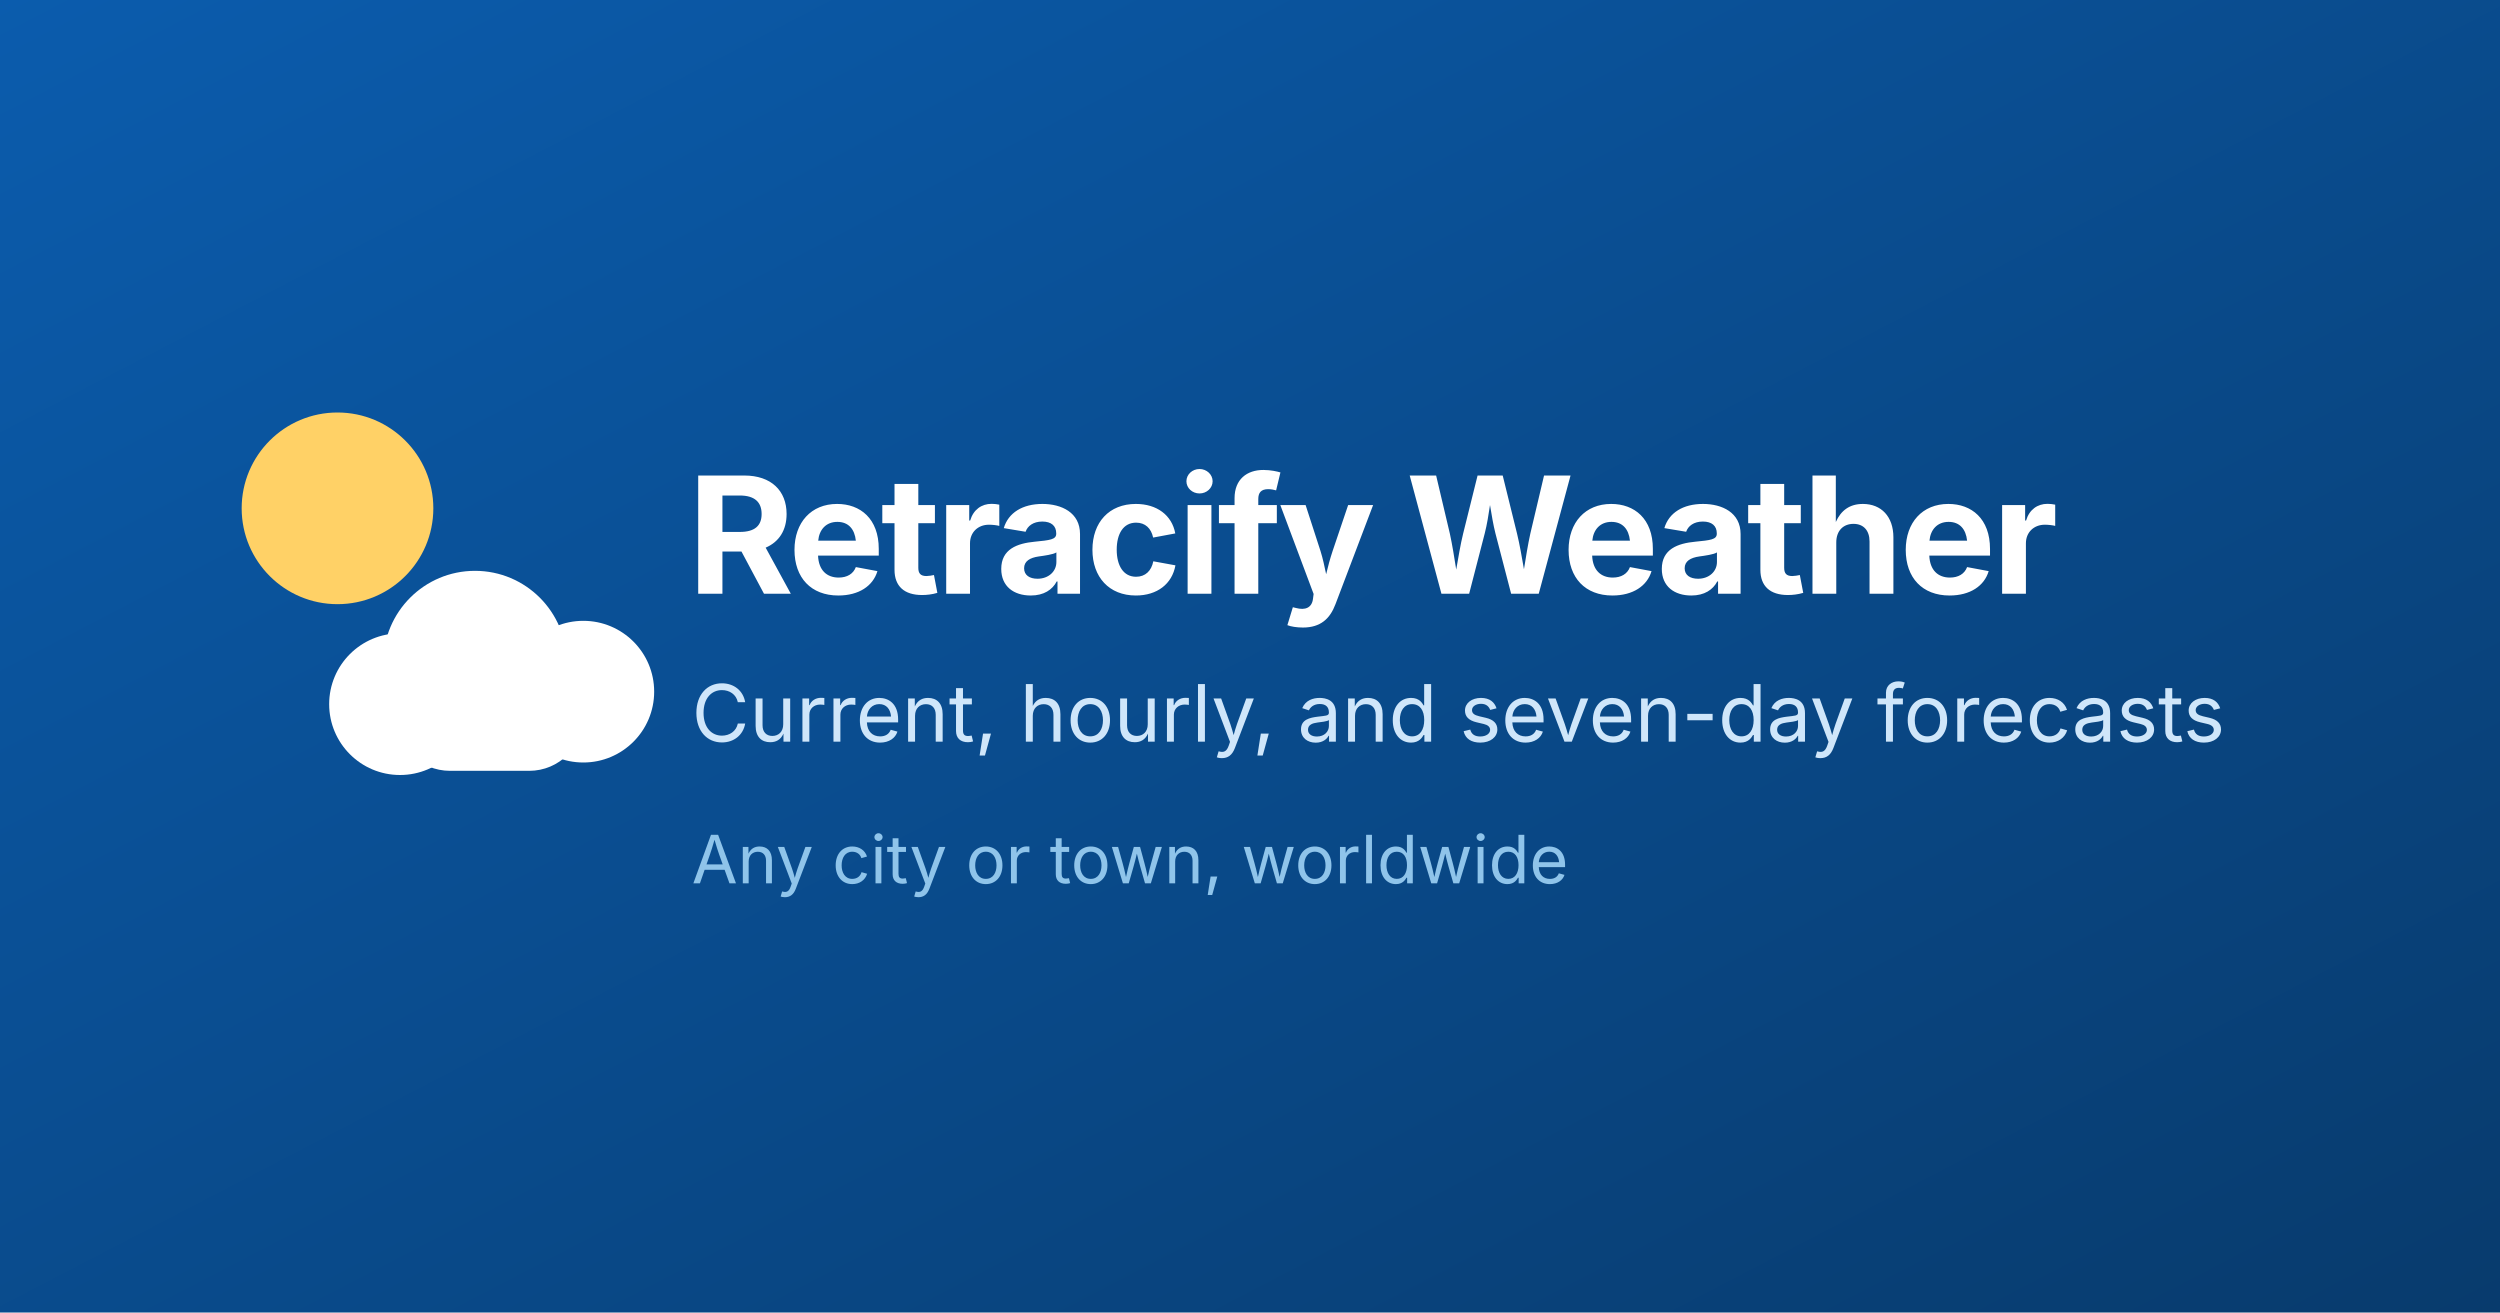
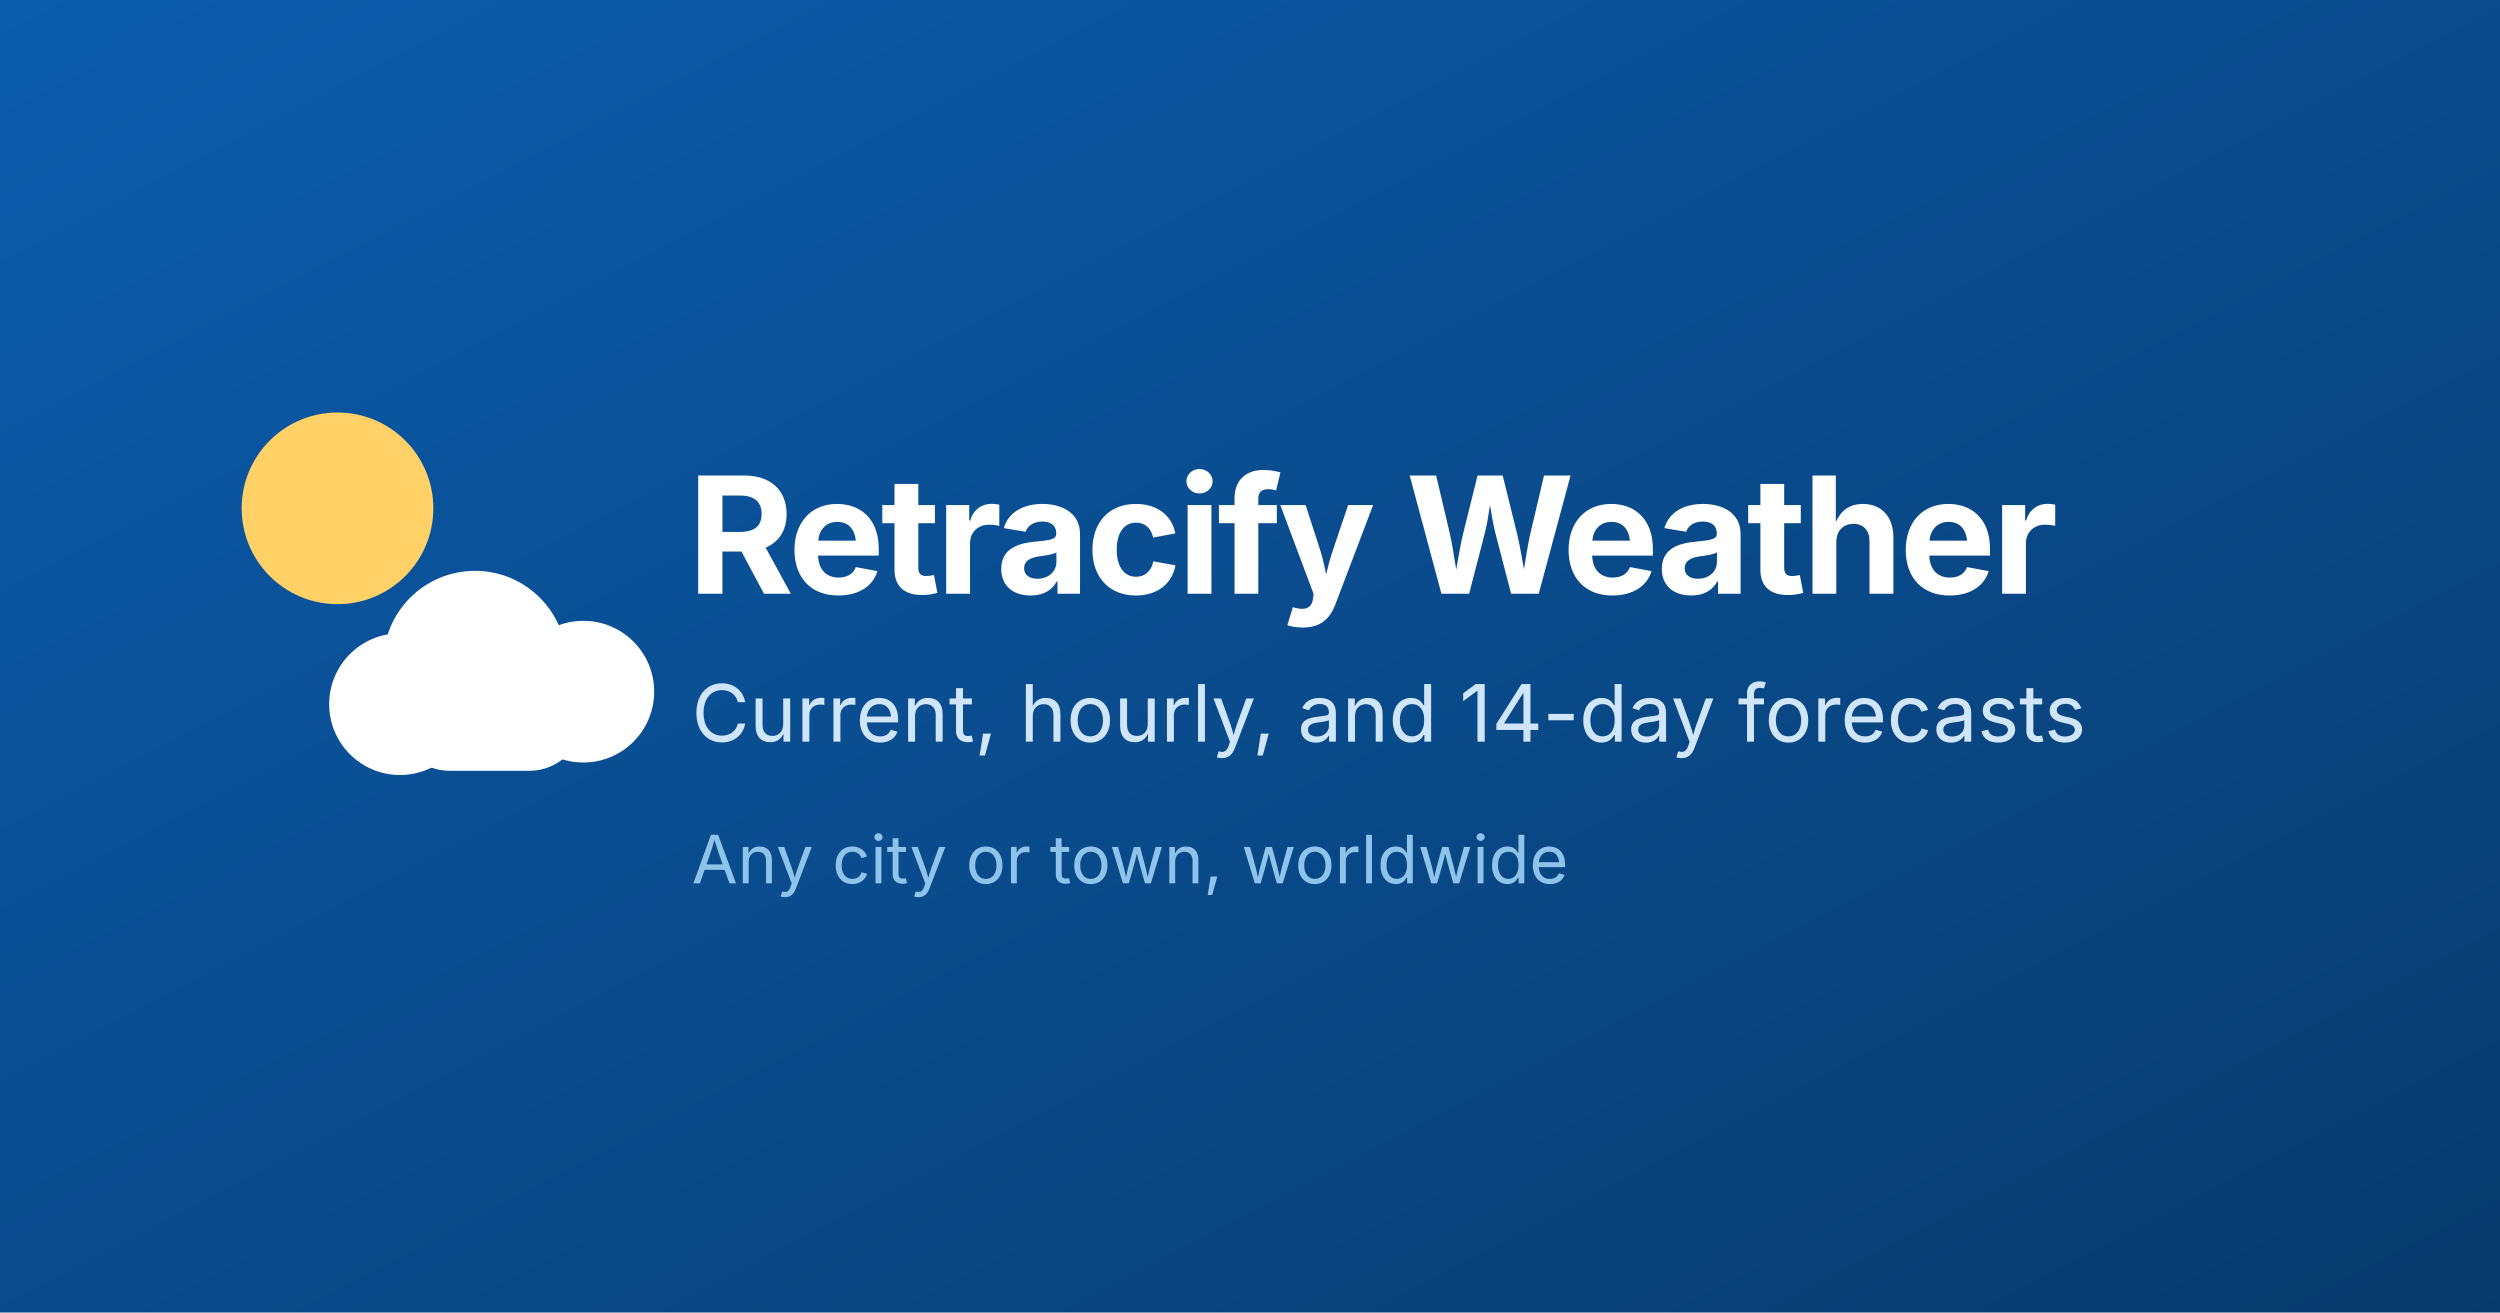
<svg xmlns="http://www.w3.org/2000/svg" viewBox="0 0 1200 630" role="img" aria-label="Retracify Weather">
  <defs>
    <linearGradient id="bg" x1="0" y1="0" x2="1" y2="1">
      <stop offset="0" stop-color="#0b5cad" />
      <stop offset="1" stop-color="#083b6d" />
    </linearGradient>
  </defs>
  <rect width="1200" height="630" fill="url(#bg)" />
  <g transform="translate(96 190)">
    <circle cx="66" cy="54" r="46" fill="#ffd166" />
    <g fill="#ffffff">
      <circle cx="132" cy="128" r="44" />
      <circle cx="184" cy="142" r="34" />
      <circle cx="96" cy="148" r="34" />
      <rect x="94" y="128" width="90" height="52" rx="26" />
    </g>
  </g>
  <text x="330" y="285" fill="#ffffff" font-family="system-ui, -apple-system, BlinkMacSystemFont, 'Segoe UI', sans-serif" font-size="78" font-weight="700" letter-spacing="-2">
    Retracify Weather
  </text>
  <text x="332" y="356" fill="#cfe6fa" font-family="system-ui, -apple-system, BlinkMacSystemFont, 'Segoe UI', sans-serif" font-size="38">
-     Current, hourly, and seven-day forecasts
+     Current, hourly, and 14-day forecasts
  </text>
  <text x="332" y="424" fill="#8fc4ea" font-family="system-ui, -apple-system, BlinkMacSystemFont, 'Segoe UI', sans-serif" font-size="32">
    Any city or town, worldwide
  </text>
</svg>
